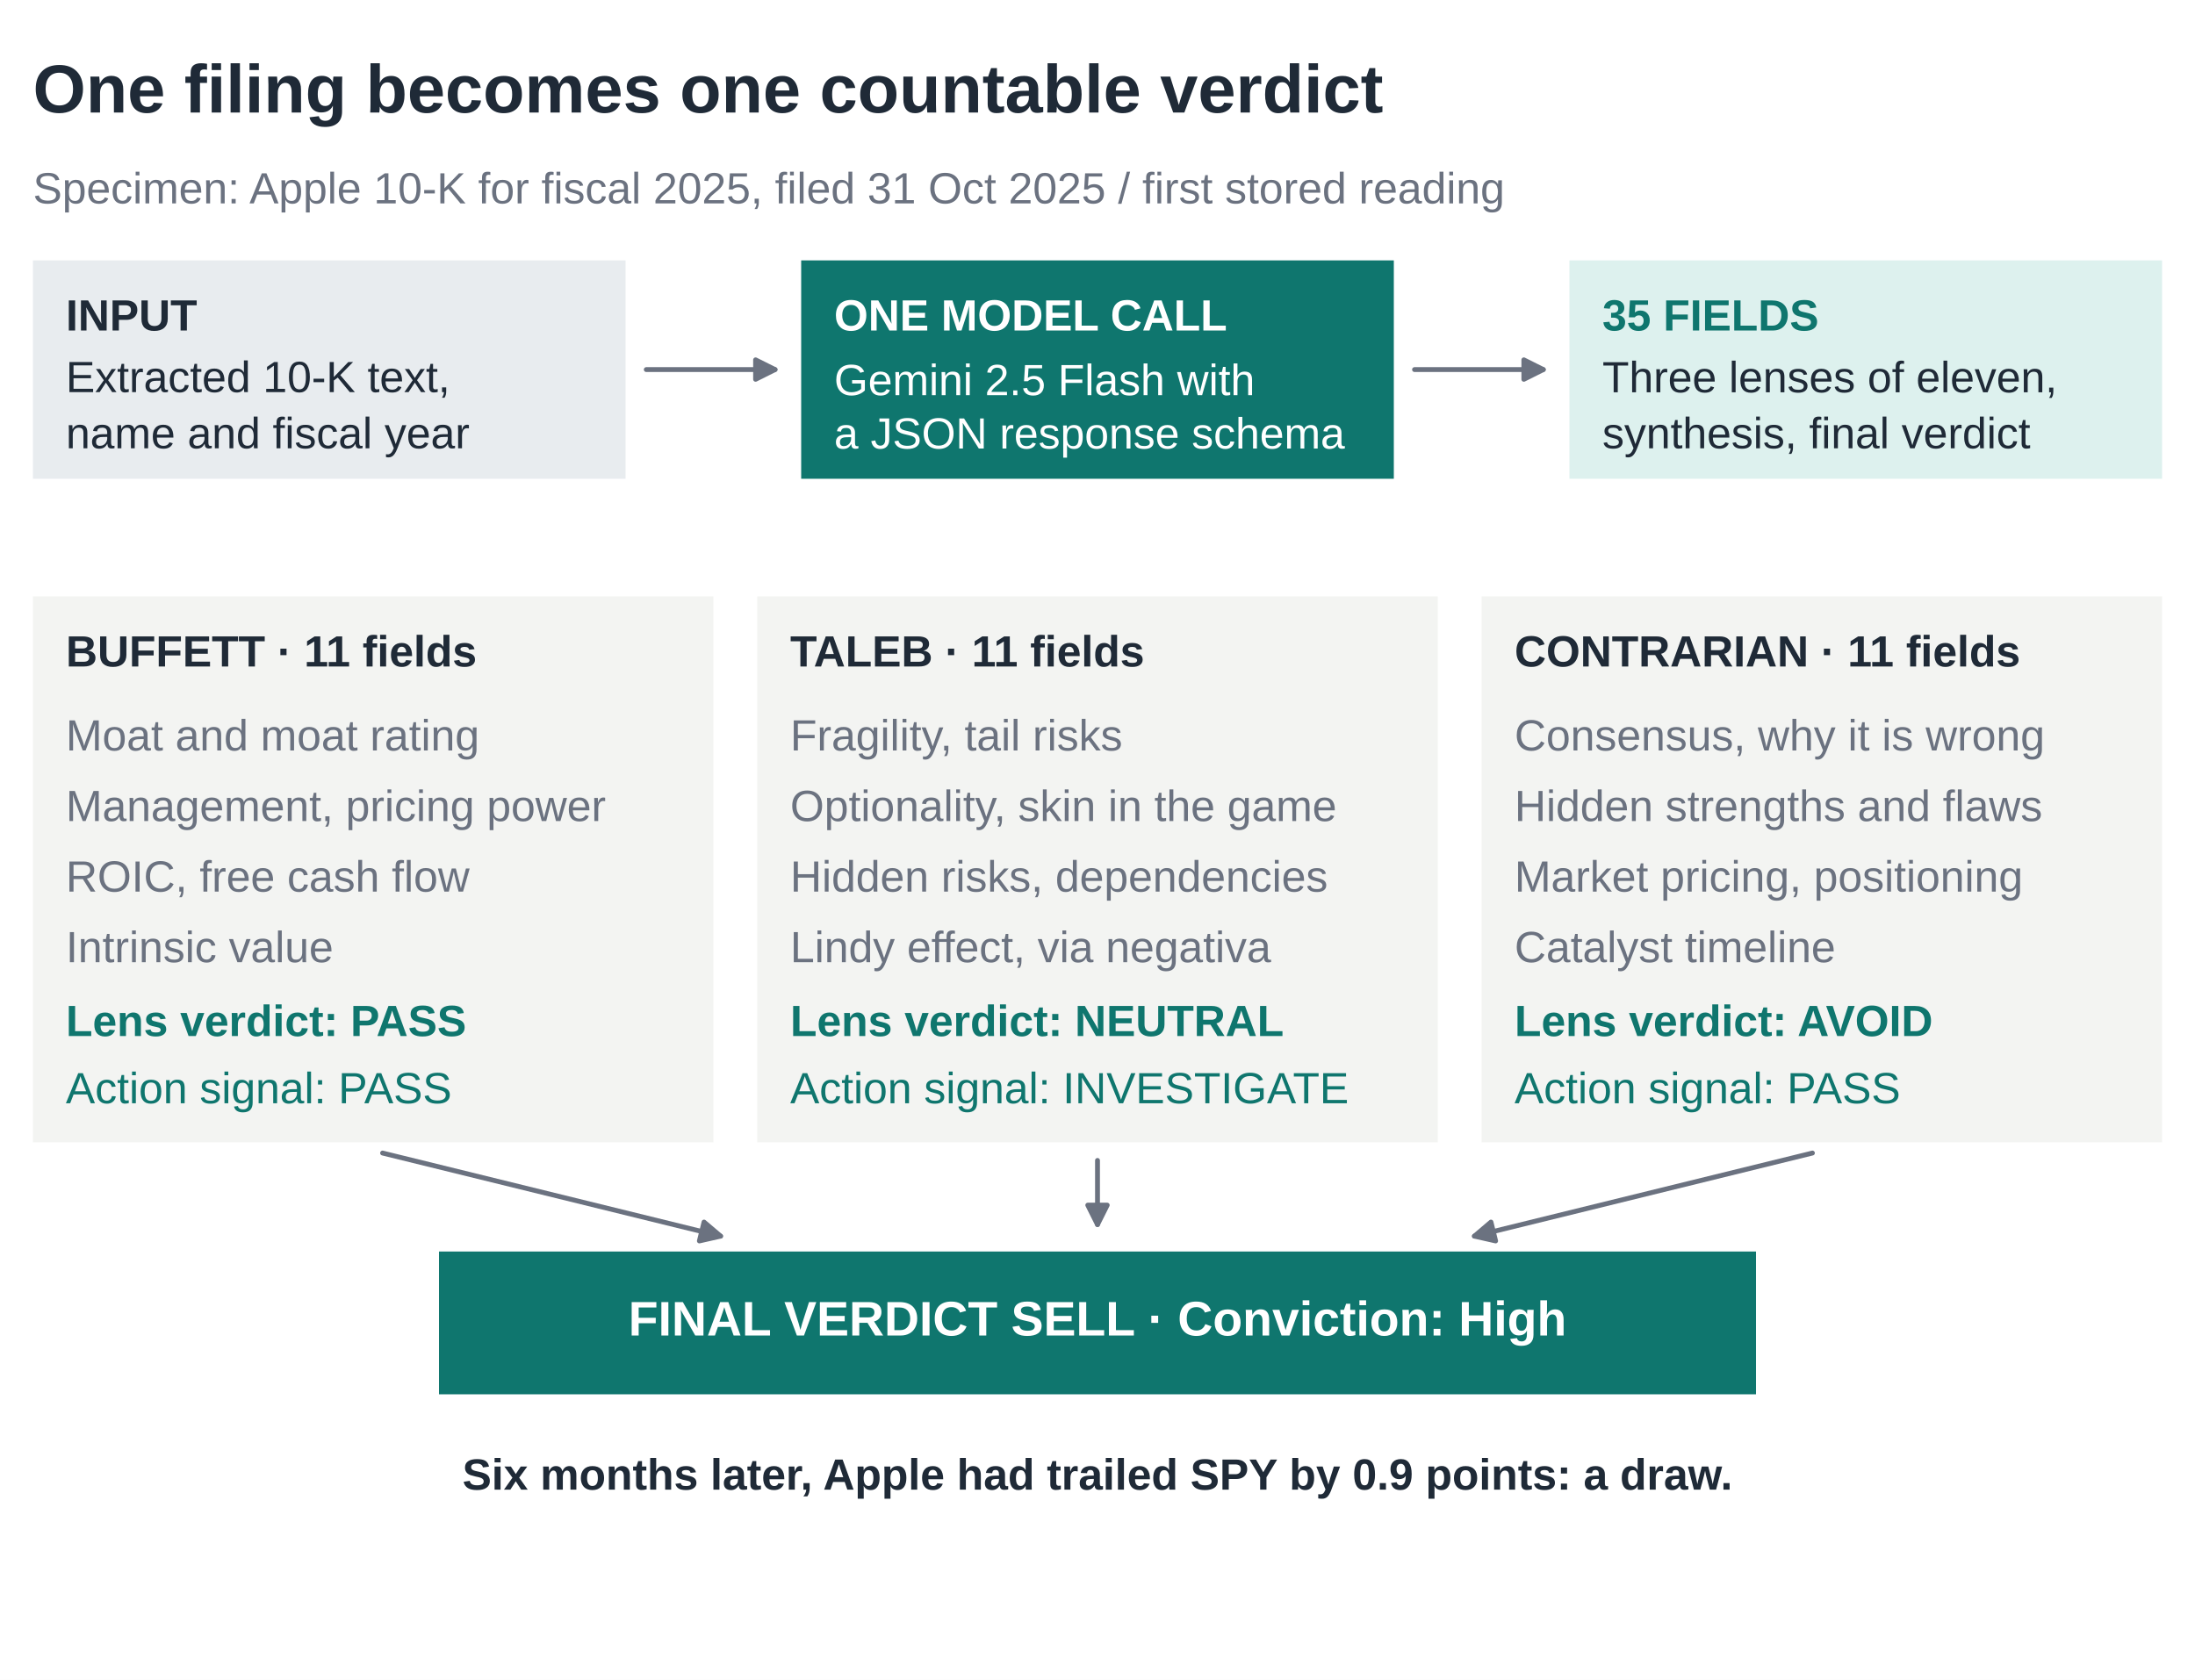
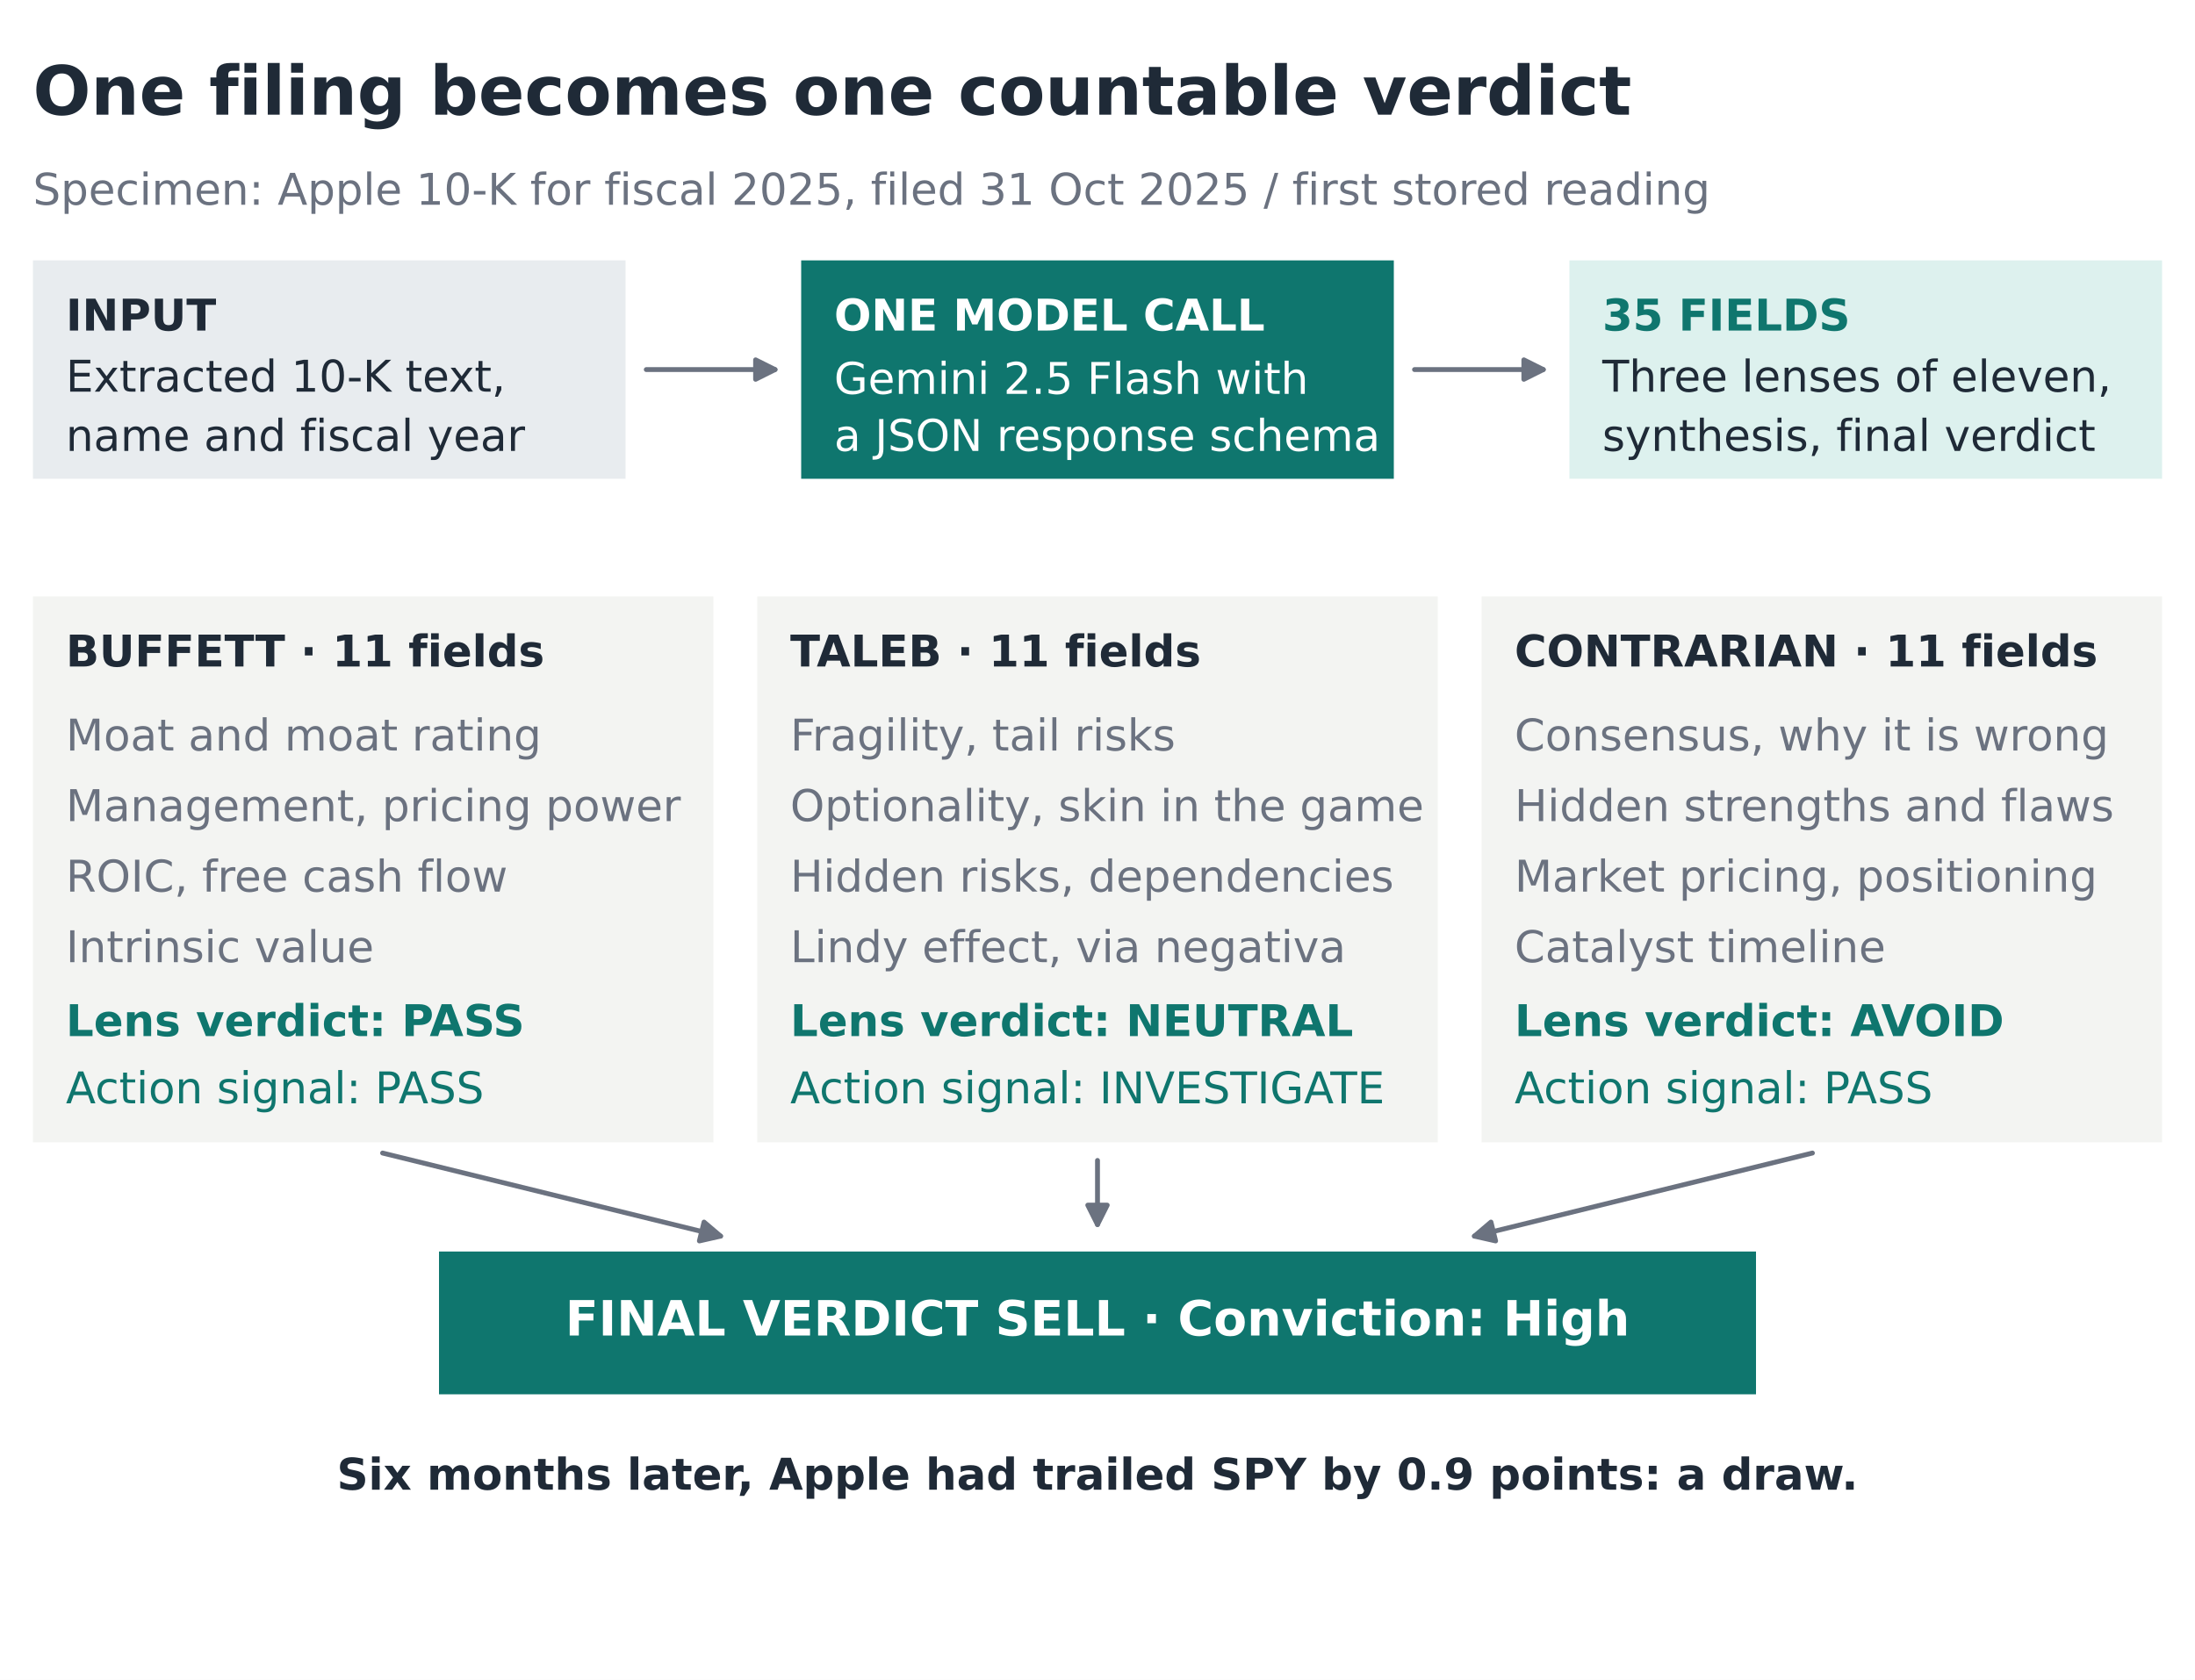
<svg xmlns="http://www.w3.org/2000/svg" width="451.44pt" height="345.6pt" viewBox="0 0 451.44 345.6" version="1.1">
  <defs>
    <style type="text/css">*{stroke-linejoin: round; stroke-linecap: butt}</style>
  </defs>
  <g id="figure_1">
    <g id="patch_1">
      <path d="M 0 345.6  L 451.44 345.6  L 451.44 0  L 0 0  z " style="fill: #ffffff" />
    </g>
    <g id="axes_1">
      <g id="patch_2">
        <path d="M 132.92 76.032  Q 146.72 76.032 159.402 76.032  " style="fill: none; stroke: #6b7280; stroke-linecap: round" />
        <path d="M 155.402 74.032  L 159.402 76.032  L 155.402 78.032  z " style="fill: #6b7280; stroke: #6b7280; stroke-linecap: round" />
      </g>
      <g id="patch_3">
        <path d="M 290.924 76.032  Q 304.724 76.032 317.406 76.032  " style="fill: none; stroke: #6b7280; stroke-linecap: round" />
        <path d="M 313.406 74.032  L 317.406 76.032  L 313.406 78.032  z " style="fill: #6b7280; stroke: #6b7280; stroke-linecap: round" />
      </g>
      <g id="patch_4">
        <path d="M 78.686 237.213  Q 113.987 245.894 148.203 254.308  " style="fill: none; stroke: #6b7280; stroke-linecap: round" />
        <path d="M 144.796 251.411  L 148.203 254.308  L 143.841 255.295  z " style="fill: #6b7280; stroke: #6b7280; stroke-linecap: round" />
      </g>
      <g id="patch_5">
        <path d="M 225.72 238.735  Q 225.72 245.892 225.72 251.931  " style="fill: none; stroke: #6b7280; stroke-linecap: round" />
        <path d="M 227.72 247.931  L 225.72 251.931  L 223.72 247.931  z " style="fill: #6b7280; stroke: #6b7280; stroke-linecap: round" />
      </g>
      <g id="patch_6">
        <path d="M 372.754 237.213  Q 337.453 245.894 303.237 254.308  " style="fill: none; stroke: #6b7280; stroke-linecap: round" />
        <path d="M 307.599 255.295  L 303.237 254.308  L 306.644 251.411  z " style="fill: #6b7280; stroke: #6b7280; stroke-linecap: round" />
      </g>
      <g id="patch_7">
        <path d="M 6.772 98.496  L 128.66 98.496  L 128.66 53.568  L 6.772 53.568  z " clip-path="url(#p0af8cdb692)" style="fill: #e8ecef" />
      </g>
      <g id="patch_8">
        <path d="M 164.776 98.496  L 286.664 98.496  L 286.664 53.568  L 164.776 53.568  z " clip-path="url(#p0af8cdb692)" style="fill: #0f766e" />
      </g>
      <g id="patch_9">
        <path d="M 322.78 98.496  L 444.668 98.496  L 444.668 53.568  L 322.78 53.568  z " clip-path="url(#p0af8cdb692)" style="fill: #ddf1ee" />
      </g>
      <g id="patch_10">
        <path d="M 6.772 235.008  L 146.718 235.008  L 146.718 122.688  L 6.772 122.688  z " clip-path="url(#p0af8cdb692)" style="fill: #f3f4f2" />
      </g>
      <g id="patch_11">
        <path d="M 155.747 235.008  L 295.693 235.008  L 295.693 122.688  L 155.747 122.688  z " clip-path="url(#p0af8cdb692)" style="fill: #f3f4f2" />
      </g>
      <g id="patch_12">
        <path d="M 304.722 235.008  L 444.668 235.008  L 444.668 122.688  L 304.722 122.688  z " clip-path="url(#p0af8cdb692)" style="fill: #f3f4f2" />
      </g>
      <g id="patch_13">
        <path d="M 90.288 286.848  L 361.152 286.848  L 361.152 257.472  L 90.288 257.472  z " clip-path="url(#p0af8cdb692)" style="fill: #0f766e" />
      </g>
      <g id="text_1">
-         <text style="font-weight: 700; font-size: 14px; font-family: 'Arial', 'DejaVu Sans'; text-anchor: start; fill: #1f2a37" x="6.772" y="23.152" transform="rotate(-0 6.7716 23.15238)">One filing becomes one countable verdict</text>
+         <text style="font-weight: 700; font-size: 14px; font-family: 'DejaVu Sans'; text-anchor: start; fill: #1f2a37" x="6.772" y="23.598" transform="rotate(-0 6.7716 23.59781)">One filing becomes one countable verdict</text>
      </g>
      <g id="text_2">
-         <text style="font-size: 9px; font-family: 'Arial', 'DejaVu Sans'; text-anchor: start; fill: #6b7280" x="6.772" y="41.837" transform="rotate(-0 6.7716 41.83734)">Specimen: Apple 10-K for fiscal 2025, filed 31 Oct 2025  /  first stored reading</text>
+         <text style="font-size: 9px; font-family: 'DejaVu Sans'; text-anchor: start; fill: #6b7280" x="6.772" y="42.119" transform="rotate(-0 6.7716 42.11859)">Specimen: Apple 10-K for fiscal 2025, filed 31 Oct 2025  /  first stored reading</text>
      </g>
      <g id="text_3">
-         <text style="font-weight: 700; font-size: 9px; font-family: 'Arial', 'DejaVu Sans'; text-anchor: start; fill: #1f2a37" x="13.543" y="67.993" transform="rotate(-0 13.5432 67.9931)">INPUT</text>
+         <text style="font-weight: 700; font-size: 9px; font-family: 'DejaVu Sans'; text-anchor: start; fill: #1f2a37" x="13.543" y="68.002" transform="rotate(-0 13.5432 68.00189)">INPUT</text>
      </g>
      <g id="text_4">
-         <text style="font-size: 9px; font-family: 'Arial', 'DejaVu Sans'; fill: #1f2a37" transform="translate(13.5432 80.66574)">Extracted 10-K text,</text>
-         <text style="font-size: 9px; font-family: 'Arial', 'DejaVu Sans'; fill: #1f2a37" transform="translate(13.5432 92.22195)">name and fiscal year</text>
+         <text style="font-size: 9px; font-family: 'DejaVu Sans'; fill: #1f2a37" transform="translate(13.5432 80.57697)">Extracted 10-K text,</text>
+         <text style="font-size: 9px; font-family: 'DejaVu Sans'; fill: #1f2a37" transform="translate(13.5432 92.76424)">name and fiscal year</text>
      </g>
      <g id="text_5">
-         <text style="font-weight: 700; font-size: 9px; font-family: 'Arial', 'DejaVu Sans'; text-anchor: start; fill: #ffffff" x="171.547" y="67.993" transform="rotate(-0 171.5472 67.9931)">ONE MODEL CALL</text>
+         <text style="font-weight: 700; font-size: 9px; font-family: 'DejaVu Sans'; text-anchor: start; fill: #ffffff" x="171.547" y="68.002" transform="rotate(-0 171.5472 68.00189)">ONE MODEL CALL</text>
      </g>
      <g id="text_6">
-         <text style="font-size: 9px; font-family: 'Arial', 'DejaVu Sans'; fill: #ffffff" transform="translate(171.5472 81.28941)">Gemini 2.5 Flash with</text>
-         <text style="font-size: 9px; font-family: 'Arial', 'DejaVu Sans'; fill: #ffffff" transform="translate(171.5472 92.2775)">a JSON response schema</text>
+         <text style="font-size: 9px; font-family: 'DejaVu Sans'; fill: #ffffff" transform="translate(171.5472 81.03611)">Gemini 2.5 Flash with</text>
+         <text style="font-size: 9px; font-family: 'DejaVu Sans'; fill: #ffffff" transform="translate(171.5472 92.76424)">a JSON response schema</text>
      </g>
      <g id="text_7">
-         <text style="font-weight: 700; font-size: 9px; font-family: 'Arial', 'DejaVu Sans'; text-anchor: start; fill: #0f766e" x="329.551" y="67.993" transform="rotate(-0 329.5512 67.9931)">35 FIELDS</text>
+         <text style="font-weight: 700; font-size: 9px; font-family: 'DejaVu Sans'; text-anchor: start; fill: #0f766e" x="329.551" y="68.002" transform="rotate(-0 329.5512 68.00189)">35 FIELDS</text>
      </g>
      <g id="text_8">
-         <text style="font-size: 9px; font-family: 'Arial', 'DejaVu Sans'; fill: #1f2a37" transform="translate(329.5512 80.70723)">Three lenses of eleven,</text>
-         <text style="font-size: 9px; font-family: 'Arial', 'DejaVu Sans'; fill: #1f2a37" transform="translate(329.5512 92.22195)">synthesis, final verdict</text>
+         <text style="font-size: 9px; font-family: 'DejaVu Sans'; fill: #1f2a37" transform="translate(329.5512 80.57697)">Three lenses of eleven,</text>
+         <text style="font-size: 9px; font-family: 'DejaVu Sans'; fill: #1f2a37" transform="translate(329.5512 92.76424)">synthesis, final verdict</text>
      </g>
      <g id="text_9">
-         <text style="font-weight: 700; font-size: 9px; font-family: 'Arial', 'DejaVu Sans'; text-anchor: start; fill: #1f2a37" x="13.543" y="137.113" transform="rotate(-0 13.5432 137.1131)">BUFFETT  ·  11 fields</text>
+         <text style="font-weight: 700; font-size: 9px; font-family: 'DejaVu Sans'; text-anchor: start; fill: #1f2a37" x="13.543" y="137.122" transform="rotate(-0 13.5432 137.1222)">BUFFETT  ·  11 fields</text>
      </g>
      <g id="text_10">
-         <text style="font-size: 9px; font-family: 'Arial', 'DejaVu Sans'; text-anchor: start; fill: #6b7280" x="13.543" y="154.393" transform="rotate(-0 13.5432 154.393)">Moat and moat rating</text>
+         <text style="font-size: 9px; font-family: 'DejaVu Sans'; text-anchor: start; fill: #6b7280" x="13.543" y="154.402" transform="rotate(-0 13.5432 154.4022)">Moat and moat rating</text>
      </g>
      <g id="text_11">
-         <text style="font-size: 9px; font-family: 'Arial', 'DejaVu Sans'; text-anchor: start; fill: #6b7280" x="13.543" y="168.908" transform="rotate(-0 13.5432 168.9082)">Management, pricing power</text>
+         <text style="font-size: 9px; font-family: 'DejaVu Sans'; text-anchor: start; fill: #6b7280" x="13.543" y="168.917" transform="rotate(-0 13.5432 168.9174)">Management, pricing power</text>
      </g>
      <g id="text_12">
-         <text style="font-size: 9px; font-family: 'Arial', 'DejaVu Sans'; text-anchor: start; fill: #6b7280" x="13.543" y="183.426" transform="rotate(-0 13.5432 183.4261)">ROIC, free cash flow</text>
+         <text style="font-size: 9px; font-family: 'DejaVu Sans'; text-anchor: start; fill: #6b7280" x="13.543" y="183.433" transform="rotate(-0 13.5432 183.4326)">ROIC, free cash flow</text>
      </g>
      <g id="text_13">
-         <text style="font-size: 9px; font-family: 'Arial', 'DejaVu Sans'; text-anchor: start; fill: #6b7280" x="13.543" y="197.939" transform="rotate(-0 13.5432 197.9387)">Intrinsic value</text>
+         <text style="font-size: 9px; font-family: 'DejaVu Sans'; text-anchor: start; fill: #6b7280" x="13.543" y="197.948" transform="rotate(-0 13.5432 197.9478)">Intrinsic value</text>
      </g>
      <g id="text_14">
-         <text style="font-weight: 700; font-size: 9px; font-family: 'Arial', 'DejaVu Sans'; text-anchor: start; fill: #0f766e" x="13.543" y="213.145" transform="rotate(-0 13.5432 213.1451)">Lens verdict: PASS</text>
+         <text style="font-weight: 700; font-size: 9px; font-family: 'DejaVu Sans'; text-anchor: start; fill: #0f766e" x="13.543" y="213.154" transform="rotate(-0 13.5432 213.1542)">Lens verdict: PASS</text>
      </g>
      <g id="text_15">
-         <text style="font-size: 9px; font-family: 'Arial', 'DejaVu Sans'; text-anchor: start; fill: #0f766e" x="13.543" y="226.969" transform="rotate(-0 13.5432 226.969)">Action signal: PASS</text>
+         <text style="font-size: 9px; font-family: 'DejaVu Sans'; text-anchor: start; fill: #0f766e" x="13.543" y="226.978" transform="rotate(-0 13.5432 226.9782)">Action signal: PASS</text>
      </g>
      <g id="text_16">
-         <text style="font-weight: 700; font-size: 9px; font-family: 'Arial', 'DejaVu Sans'; text-anchor: start; fill: #1f2a37" x="162.518" y="137.113" transform="rotate(-0 162.5184 137.1131)">TALEB  ·  11 fields</text>
+         <text style="font-weight: 700; font-size: 9px; font-family: 'DejaVu Sans'; text-anchor: start; fill: #1f2a37" x="162.518" y="137.122" transform="rotate(-0 162.5184 137.1222)">TALEB  ·  11 fields</text>
      </g>
      <g id="text_17">
-         <text style="font-size: 9px; font-family: 'Arial', 'DejaVu Sans'; text-anchor: start; fill: #6b7280" x="162.518" y="154.393" transform="rotate(-0 162.5184 154.393)">Fragility, tail risks</text>
+         <text style="font-size: 9px; font-family: 'DejaVu Sans'; text-anchor: start; fill: #6b7280" x="162.518" y="154.402" transform="rotate(-0 162.5184 154.4022)">Fragility, tail risks</text>
      </g>
      <g id="text_18">
-         <text style="font-size: 9px; font-family: 'Arial', 'DejaVu Sans'; text-anchor: start; fill: #6b7280" x="162.518" y="168.911" transform="rotate(-0 162.5184 168.9108)">Optionality, skin in the game</text>
+         <text style="font-size: 9px; font-family: 'DejaVu Sans'; text-anchor: start; fill: #6b7280" x="162.518" y="168.917" transform="rotate(-0 162.5184 168.9174)">Optionality, skin in the game</text>
      </g>
      <g id="text_19">
-         <text style="font-size: 9px; font-family: 'Arial', 'DejaVu Sans'; text-anchor: start; fill: #6b7280" x="162.518" y="183.424" transform="rotate(-0 162.5184 183.4235)">Hidden risks, dependencies</text>
+         <text style="font-size: 9px; font-family: 'DejaVu Sans'; text-anchor: start; fill: #6b7280" x="162.518" y="183.433" transform="rotate(-0 162.5184 183.4326)">Hidden risks, dependencies</text>
      </g>
      <g id="text_20">
-         <text style="font-size: 9px; font-family: 'Arial', 'DejaVu Sans'; text-anchor: start; fill: #6b7280" x="162.518" y="197.939" transform="rotate(-0 162.5184 197.9386)">Lindy effect, via negativa</text>
+         <text style="font-size: 9px; font-family: 'DejaVu Sans'; text-anchor: start; fill: #6b7280" x="162.518" y="197.948" transform="rotate(-0 162.5184 197.9478)">Lindy effect, via negativa</text>
      </g>
      <g id="text_21">
-         <text style="font-weight: 700; font-size: 9px; font-family: 'Arial', 'DejaVu Sans'; text-anchor: start; fill: #0f766e" x="162.518" y="213.145" transform="rotate(-0 162.5184 213.1451)">Lens verdict: NEUTRAL</text>
+         <text style="font-weight: 700; font-size: 9px; font-family: 'DejaVu Sans'; text-anchor: start; fill: #0f766e" x="162.518" y="213.154" transform="rotate(-0 162.5184 213.1542)">Lens verdict: NEUTRAL</text>
      </g>
      <g id="text_22">
-         <text style="font-size: 9px; font-family: 'Arial', 'DejaVu Sans'; text-anchor: start; fill: #0f766e" x="162.518" y="226.969" transform="rotate(-0 162.5184 226.969)">Action signal: INVESTIGATE</text>
+         <text style="font-size: 9px; font-family: 'DejaVu Sans'; text-anchor: start; fill: #0f766e" x="162.518" y="226.978" transform="rotate(-0 162.5184 226.9782)">Action signal: INVESTIGATE</text>
      </g>
      <g id="text_23">
-         <text style="font-weight: 700; font-size: 9px; font-family: 'Arial', 'DejaVu Sans'; text-anchor: start; fill: #1f2a37" x="311.494" y="137.113" transform="rotate(-0 311.4936 137.1131)">CONTRARIAN  ·  11 fields</text>
+         <text style="font-weight: 700; font-size: 9px; font-family: 'DejaVu Sans'; text-anchor: start; fill: #1f2a37" x="311.494" y="137.122" transform="rotate(-0 311.4936 137.1222)">CONTRARIAN  ·  11 fields</text>
      </g>
      <g id="text_24">
-         <text style="font-size: 9px; font-family: 'Arial', 'DejaVu Sans'; text-anchor: start; fill: #6b7280" x="311.494" y="154.393" transform="rotate(-0 311.4936 154.393)">Consensus, why it is wrong</text>
+         <text style="font-size: 9px; font-family: 'DejaVu Sans'; text-anchor: start; fill: #6b7280" x="311.494" y="154.402" transform="rotate(-0 311.4936 154.4022)">Consensus, why it is wrong</text>
      </g>
      <g id="text_25">
-         <text style="font-size: 9px; font-family: 'Arial', 'DejaVu Sans'; text-anchor: start; fill: #6b7280" x="311.494" y="168.908" transform="rotate(-0 311.4936 168.9082)">Hidden strengths and flaws</text>
+         <text style="font-size: 9px; font-family: 'DejaVu Sans'; text-anchor: start; fill: #6b7280" x="311.494" y="168.917" transform="rotate(-0 311.4936 168.9174)">Hidden strengths and flaws</text>
      </g>
      <g id="text_26">
-         <text style="font-size: 9px; font-family: 'Arial', 'DejaVu Sans'; text-anchor: start; fill: #6b7280" x="311.494" y="183.423" transform="rotate(-0 311.4936 183.4234)">Market pricing, positioning</text>
+         <text style="font-size: 9px; font-family: 'DejaVu Sans'; text-anchor: start; fill: #6b7280" x="311.494" y="183.433" transform="rotate(-0 311.4936 183.4326)">Market pricing, positioning</text>
      </g>
      <g id="text_27">
-         <text style="font-size: 9px; font-family: 'Arial', 'DejaVu Sans'; text-anchor: start; fill: #6b7280" x="311.494" y="197.939" transform="rotate(-0 311.4936 197.9386)">Catalyst timeline</text>
+         <text style="font-size: 9px; font-family: 'DejaVu Sans'; text-anchor: start; fill: #6b7280" x="311.494" y="197.948" transform="rotate(-0 311.4936 197.9478)">Catalyst timeline</text>
      </g>
      <g id="text_28">
-         <text style="font-weight: 700; font-size: 9px; font-family: 'Arial', 'DejaVu Sans'; text-anchor: start; fill: #0f766e" x="311.494" y="213.145" transform="rotate(-0 311.4936 213.1451)">Lens verdict: AVOID</text>
+         <text style="font-weight: 700; font-size: 9px; font-family: 'DejaVu Sans'; text-anchor: start; fill: #0f766e" x="311.494" y="213.154" transform="rotate(-0 311.4936 213.1542)">Lens verdict: AVOID</text>
      </g>
      <g id="text_29">
-         <text style="font-size: 9px; font-family: 'Arial', 'DejaVu Sans'; text-anchor: start; fill: #0f766e" x="311.494" y="226.969" transform="rotate(-0 311.4936 226.969)">Action signal: PASS</text>
+         <text style="font-size: 9px; font-family: 'DejaVu Sans'; text-anchor: start; fill: #0f766e" x="311.494" y="226.978" transform="rotate(-0 311.4936 226.9782)">Action signal: PASS</text>
      </g>
      <g id="text_30">
-         <text style="font-weight: 700; font-size: 10px; font-family: 'Arial', 'DejaVu Sans'; text-anchor: middle; fill: #ffffff" x="225.72" y="274.748" transform="rotate(-0 225.72 274.7478)">FINAL VERDICT   SELL  ·  Conviction: High</text>
+         <text style="font-weight: 700; font-size: 10px; font-family: 'DejaVu Sans'; text-anchor: middle; fill: #ffffff" x="225.72" y="274.758" transform="rotate(-0 225.72 274.758)">FINAL VERDICT   SELL  ·  Conviction: High</text>
      </g>
      <g id="text_31">
-         <text style="font-weight: 700; font-size: 9px; font-family: 'Arial', 'DejaVu Sans'; text-anchor: middle; fill: #1f2a37" x="225.72" y="306.457" transform="rotate(-0 225.72 306.457)">Six months later, Apple had trailed SPY by 0.9 points: a draw.</text>
+         <text style="font-weight: 700; font-size: 9px; font-family: 'DejaVu Sans'; text-anchor: middle; fill: #1f2a37" x="225.72" y="306.466" transform="rotate(-0 225.72 306.4662)">Six months later, Apple had trailed SPY by 0.9 points: a draw.</text>
      </g>
    </g>
  </g>
  <defs>
    <clipPath id="p0af8cdb692">
      <rect x="0" y="0" width="451.44" height="345.6" />
    </clipPath>
  </defs>
</svg>
